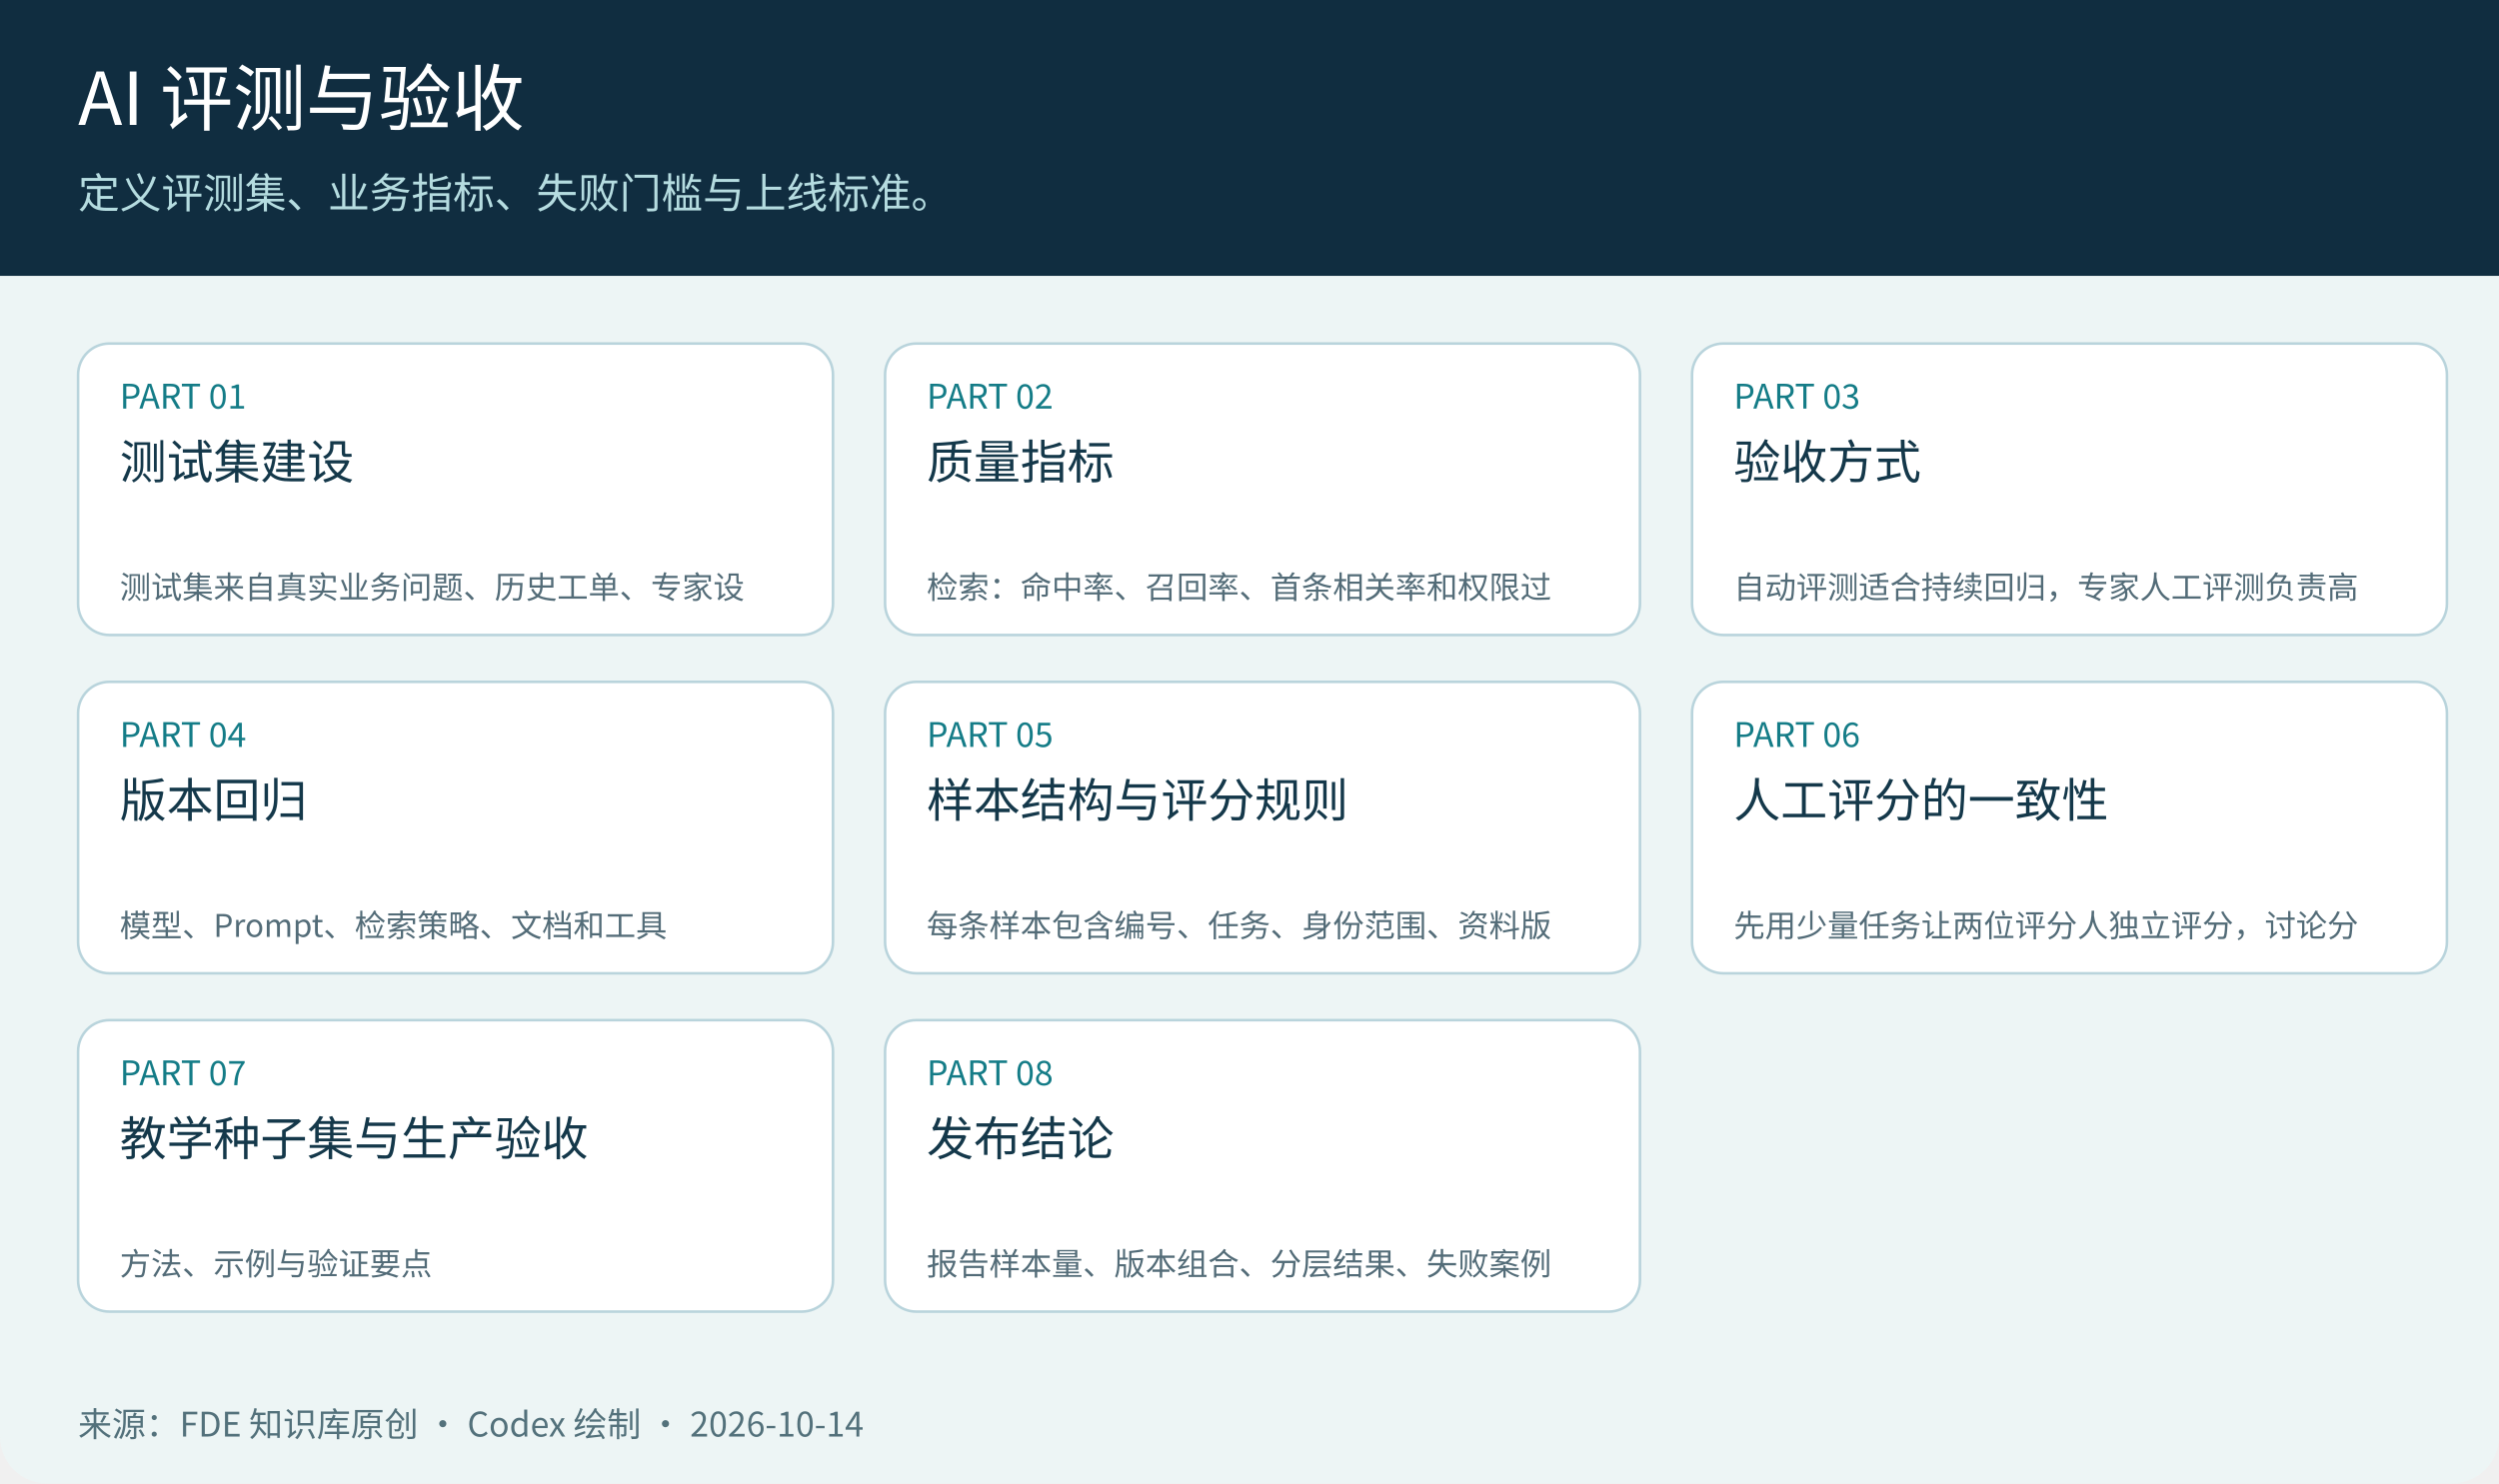
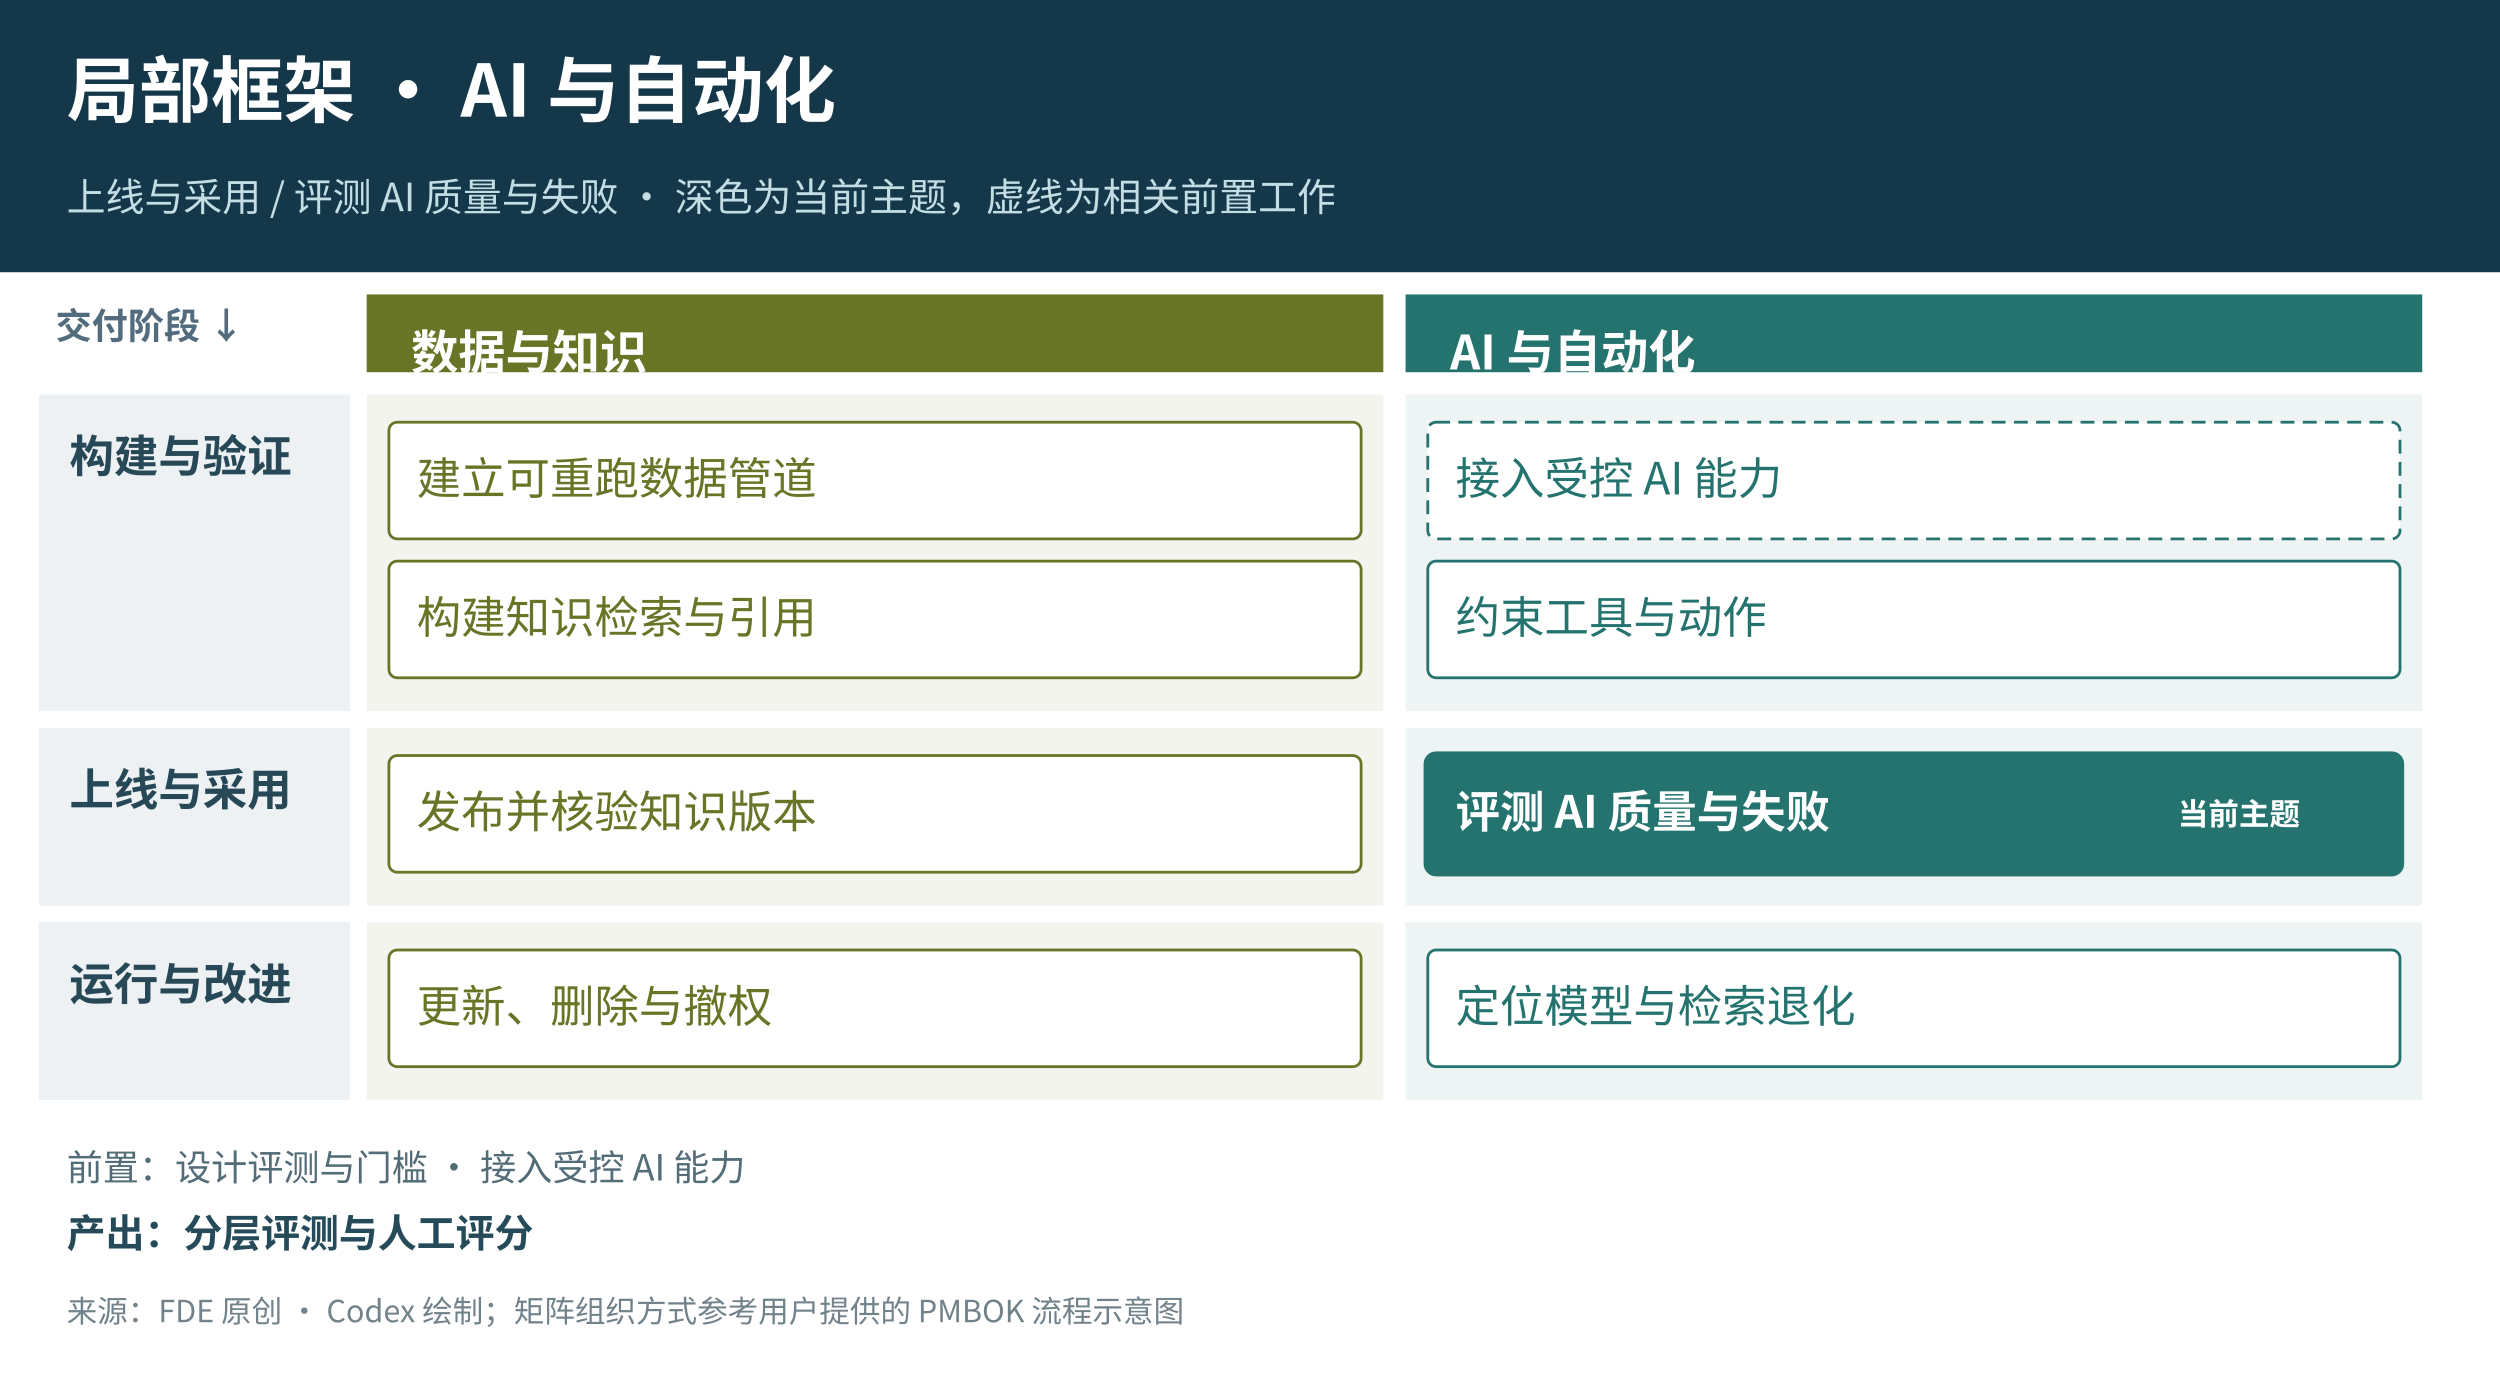
- <svg xmlns="http://www.w3.org/2000/svg" viewBox="0 0 960 570" role="img" aria-labelledby="title desc">
-   <rect width="960" height="570" rx="18" fill="#edf5f5" />
-   <path d="M0 0 H960 V106 H0" fill="#102d40" />
+ <svg xmlns="http://www.w3.org/2000/svg" viewBox="0 0 900 495" role="img" aria-labelledby="title desc">
+   <rect width="900" height="495" fill="#fff" />
  <g font-family="PingFang SC,Microsoft YaHei,Noto Sans CJK SC,sans-serif">
-     <text x="30" y="48" font-size="28" fill="#fff">AI 评测与验收</text>
-     <text x="30" y="80" font-size="16" fill="#b5dce0">定义评测集、业务指标、失败门槛与上线标准。</text>
-     <a href="/docs/ai-evaluation-and-acceptance/#%E6%B5%8B%E8%AF%95%E9%9B%86%E5%BB%BA%E8%AE%BE">
-       <g>
-         <rect x="30" y="132" width="290" height="112" rx="12" fill="#fff" stroke="#b9d4dc" />
-         <text x="46" y="157" font-size="13" fill="#147c87">PART 01</text>
-         <text x="46" y="184" font-size="18" fill="#14384a">测试集建设</text>
-         <text x="46" y="206" font-size="18" fill="#14384a" />
-         <text x="46" y="230" font-size="12" fill="#536c78">测试集来自真实业务问题、历史工单、专家设</text>
+     <rect width="900" height="98" fill="#143849" />
+     <text x="24" y="42" font-size="26" fill="#fff" font-weight="700">局部框架 · AI 与自动化</text>
+     <text x="24" y="76" font-size="14" fill="#c2dde4" font-weight="400">上线与采用 / 评测 AI 质量与失败 · 深色为当前主题，虚线为相关前置工作</text>
+     <text x="20" y="122" font-size="13" fill="#526c7d" font-weight="600">交付阶段 ↓</text>
+     <rect x="132" y="106" width="366" height="28" fill="#687526" />
+     <text x="148" y="133" font-size="17" fill="white" font-weight="650">数据与知识</text>
+     <rect x="506" y="106" width="366" height="28" fill="#24736f" />
+     <text x="522" y="133" font-size="17" fill="white" font-weight="650">AI 与自动化</text>
+     <rect x="14" y="142" width="112" height="114" fill="#edf1f4" />
+     <text x="25" y="170" font-size="16" fill="#274856" font-weight="650">构建与验证</text>
+     <rect x="132" y="142" width="366" height="114" fill="#f3f4ee" />
+     <a href="/docs/data-pipelines/#context-pipeline" aria-label="建立可重跑数据管道">
+       <g data-process="pipeline" data-current="false">
+         <rect x="140" y="152" width="350" height="42" rx="3" fill="#fff" stroke="#687526" stroke-width="1" />
+         <text x="150" y="178" font-size="16" fill="#687526" font-weight="500">建立可重跑数据管道</text>
      </g>
    </a>
-     <a href="/docs/ai-evaluation-and-acceptance/#%E8%B4%A8%E9%87%8F%E6%8C%87%E6%A0%87">
-       <g>
-         <rect x="340" y="132" width="290" height="112" rx="12" fill="#fff" stroke="#b9d4dc" />
-         <text x="356" y="157" font-size="13" fill="#147c87">PART 02</text>
-         <text x="356" y="184" font-size="18" fill="#14384a">质量指标</text>
-         <text x="356" y="206" font-size="18" fill="#14384a" />
-         <text x="356" y="230" font-size="12" fill="#536c78">检索：命中率、召回率、首条相关率和权限过</text>
+     <a href="/docs/rag-knowledge-engineering/#context-rag" aria-label="构建知识检索与引用">
+       <g data-process="rag" data-current="false">
+         <rect x="140" y="202" width="350" height="42" rx="3" fill="#fff" stroke="#687526" stroke-width="1" />
+         <text x="150" y="228" font-size="16" fill="#687526" font-weight="500">构建知识检索与引用</text>
      </g>
    </a>
-     <a href="/docs/ai-evaluation-and-acceptance/#%E9%AA%8C%E6%94%B6%E6%96%B9%E5%BC%8F">
-       <g>
-         <rect x="650" y="132" width="290" height="112" rx="12" fill="#fff" stroke="#b9d4dc" />
-         <text x="666" y="157" font-size="13" fill="#147c87">PART 03</text>
-         <text x="666" y="184" font-size="18" fill="#14384a">验收方式</text>
-         <text x="666" y="206" font-size="18" fill="#14384a" />
-         <text x="666" y="230" font-size="12" fill="#536c78">自动评测适合持续回归，专家人工评测负责高</text>
+     <rect x="506" y="142" width="366" height="114" fill="#edf4f3" />
+     <a href="/docs/ai-delivery/#context-ai-application" aria-label="接入受控 AI 能力">
+       <g data-process="ai-application" data-current="false">
+         <rect x="514" y="152" width="350" height="42" rx="3" fill="#fff" stroke="#24736f" stroke-width="1" stroke-dasharray="5 3" />
+         <text x="524" y="178" font-size="16" fill="#24736f" font-weight="500">接入受控 AI 能力</text>
      </g>
    </a>
-     <a href="/docs/ai-evaluation-and-acceptance/#%E7%89%88%E6%9C%AC%E5%9B%9E%E5%BD%92">
-       <g>
-         <rect x="30" y="262" width="290" height="112" rx="12" fill="#fff" stroke="#b9d4dc" />
-         <text x="46" y="287" font-size="13" fill="#147c87">PART 04</text>
-         <text x="46" y="314" font-size="18" fill="#14384a">版本回归</text>
-         <text x="46" y="336" font-size="18" fill="#14384a" />
-         <text x="46" y="360" font-size="12" fill="#536c78">模型、Prompt、检索策略、文档和工具</text>
+     <a href="/docs/agent-workflows/#context-agent" aria-label="约束工具与动作">
+       <g data-process="agent" data-current="false">
+         <rect x="514" y="202" width="350" height="42" rx="3" fill="#fff" stroke="#24736f" stroke-width="1" />
+         <text x="524" y="228" font-size="16" fill="#24736f" font-weight="500">约束工具与动作</text>
      </g>
    </a>
-     <a href="/docs/ai-evaluation-and-acceptance/#%E6%A0%B7%E6%9C%AC%E7%BB%93%E6%9E%84%E4%B8%8E%E8%AF%84%E5%88%86%E8%A7%84%E5%88%99">
-       <g>
-         <rect x="340" y="262" width="290" height="112" rx="12" fill="#fff" stroke="#b9d4dc" />
-         <text x="356" y="287" font-size="13" fill="#147c87">PART 05</text>
-         <text x="356" y="314" font-size="18" fill="#14384a">样本结构与评分规则</text>
-         <text x="356" y="336" font-size="18" fill="#14384a" />
-         <text x="356" y="360" font-size="12" fill="#536c78">每条样本包含编号、任务、身份范围、资料版</text>
+     <rect x="14" y="262" width="112" height="64" fill="#edf1f4" />
+     <text x="25" y="290" font-size="16" fill="#274856" font-weight="650">上线与采用</text>
+     <rect x="132" y="262" width="366" height="64" fill="#f3f4ee" />
+     <a href="/docs/rag-knowledge-engineering/#context-index-release" aria-label="发布并核验知识版本">
+       <g data-process="index-release" data-current="false">
+         <rect x="140" y="272" width="350" height="42" rx="3" fill="#fff" stroke="#687526" stroke-width="1" />
+         <text x="150" y="298" font-size="16" fill="#687526" font-weight="500">发布并核验知识版本</text>
      </g>
    </a>
-     <a href="/docs/ai-evaluation-and-acceptance/#%E4%BA%BA%E5%B7%A5%E8%AF%84%E5%88%86%E7%9A%84%E4%B8%80%E8%87%B4%E6%80%A7">
-       <g>
-         <rect x="650" y="262" width="290" height="112" rx="12" fill="#fff" stroke="#b9d4dc" />
-         <text x="666" y="287" font-size="13" fill="#147c87">PART 06</text>
-         <text x="666" y="314" font-size="18" fill="#14384a">人工评分的一致性</text>
-         <text x="666" y="336" font-size="18" fill="#14384a" />
-         <text x="666" y="360" font-size="12" fill="#536c78">先用少量任务让两位评分人独立评分，讨论分</text>
+     <rect x="506" y="262" width="366" height="64" fill="#edf4f3" />
+     <a href="/docs/ai-evaluation-and-acceptance/#context-ai-acceptance" aria-label="评测 AI 质量与失败">
+       <g data-process="ai-acceptance" data-current="true">
+         <rect x="514" y="272" width="350" height="42" rx="3" fill="#24736f" stroke="#24736f" stroke-width="3" />
+         <text x="524" y="298" font-size="16" fill="#fff" font-weight="700">评测 AI 质量与失败</text>
+         <text x="784" y="297" font-size="11" fill="#fff" font-weight="700">当前主题</text>
      </g>
    </a>
-     <a href="/docs/ai-evaluation-and-acceptance/#%E6%95%99%E5%AD%A6%E7%A7%8D%E5%AD%90%E9%9B%86%E4%B8%8E%E7%94%9F%E4%BA%A7%E9%AA%8C%E6%94%B6">
-       <g>
-         <rect x="30" y="392" width="290" height="112" rx="12" fill="#fff" stroke="#b9d4dc" />
-         <text x="46" y="417" font-size="13" fill="#147c87">PART 07</text>
-         <text x="46" y="444" font-size="18" fill="#14384a">教学种子集与生产验收</text>
-         <text x="46" y="466" font-size="18" fill="#14384a" />
-         <text x="46" y="490" font-size="12" fill="#536c78">方法、示例与验证要点</text>
+     <rect x="14" y="332" width="112" height="64" fill="#edf1f4" />
+     <text x="25" y="360" font-size="16" fill="#274856" font-weight="650">运行与改进</text>
+     <rect x="132" y="332" width="366" height="64" fill="#f3f4ee" />
+     <a href="/docs/data-pipelines/#context-knowledge-refresh" aria-label="更新、删除与撤权">
+       <g data-process="knowledge-refresh" data-current="false">
+         <rect x="140" y="342" width="350" height="42" rx="3" fill="#fff" stroke="#687526" stroke-width="1" />
+         <text x="150" y="368" font-size="16" fill="#687526" font-weight="500">更新、删除与撤权</text>
      </g>
    </a>
-     <a href="/docs/ai-evaluation-and-acceptance/#%E5%8F%91%E5%B8%83%E7%BB%93%E8%AE%BA">
-       <g>
-         <rect x="340" y="392" width="290" height="112" rx="12" fill="#fff" stroke="#b9d4dc" />
-         <text x="356" y="417" font-size="13" fill="#147c87">PART 08</text>
-         <text x="356" y="444" font-size="18" fill="#14384a">发布结论</text>
-         <text x="356" y="466" font-size="18" fill="#14384a" />
-         <text x="356" y="490" font-size="12" fill="#536c78">报告样本量、版本组合、分层结果、失败案例</text>
+     <rect x="506" y="332" width="366" height="64" fill="#edf4f3" />
+     <a href="/docs/ai-troubleshooting/#context-ai-diagnosis" aria-label="定位模型与检索退化">
+       <g data-process="ai-diagnosis" data-current="false">
+         <rect x="514" y="342" width="350" height="42" rx="3" fill="#fff" stroke="#24736f" stroke-width="1" />
+         <text x="524" y="368" font-size="16" fill="#24736f" font-weight="500">定位模型与检索退化</text>
      </g>
    </a>
-     <text x="30" y="552" font-size="13" fill="#53717b">来源：FDE 知识库原创 · Codex 绘制 · 2026-10-14</text>
+     <text x="24" y="425" font-size="13" fill="#526c78" font-weight="400">前置：设计评测与门槛 · 接入受控 AI 能力</text>
+     <text x="24" y="449" font-size="14" fill="#254b5a" font-weight="650">产出：分层评测与人工评分</text>
+     <text x="24" y="476" font-size="11" fill="#71828b" font-weight="400">来源：FDE 原创 · Codex 绘制；矩阵组织方式参考用户提供的 PMBOK 流程示意图</text>
  </g>
</svg>
